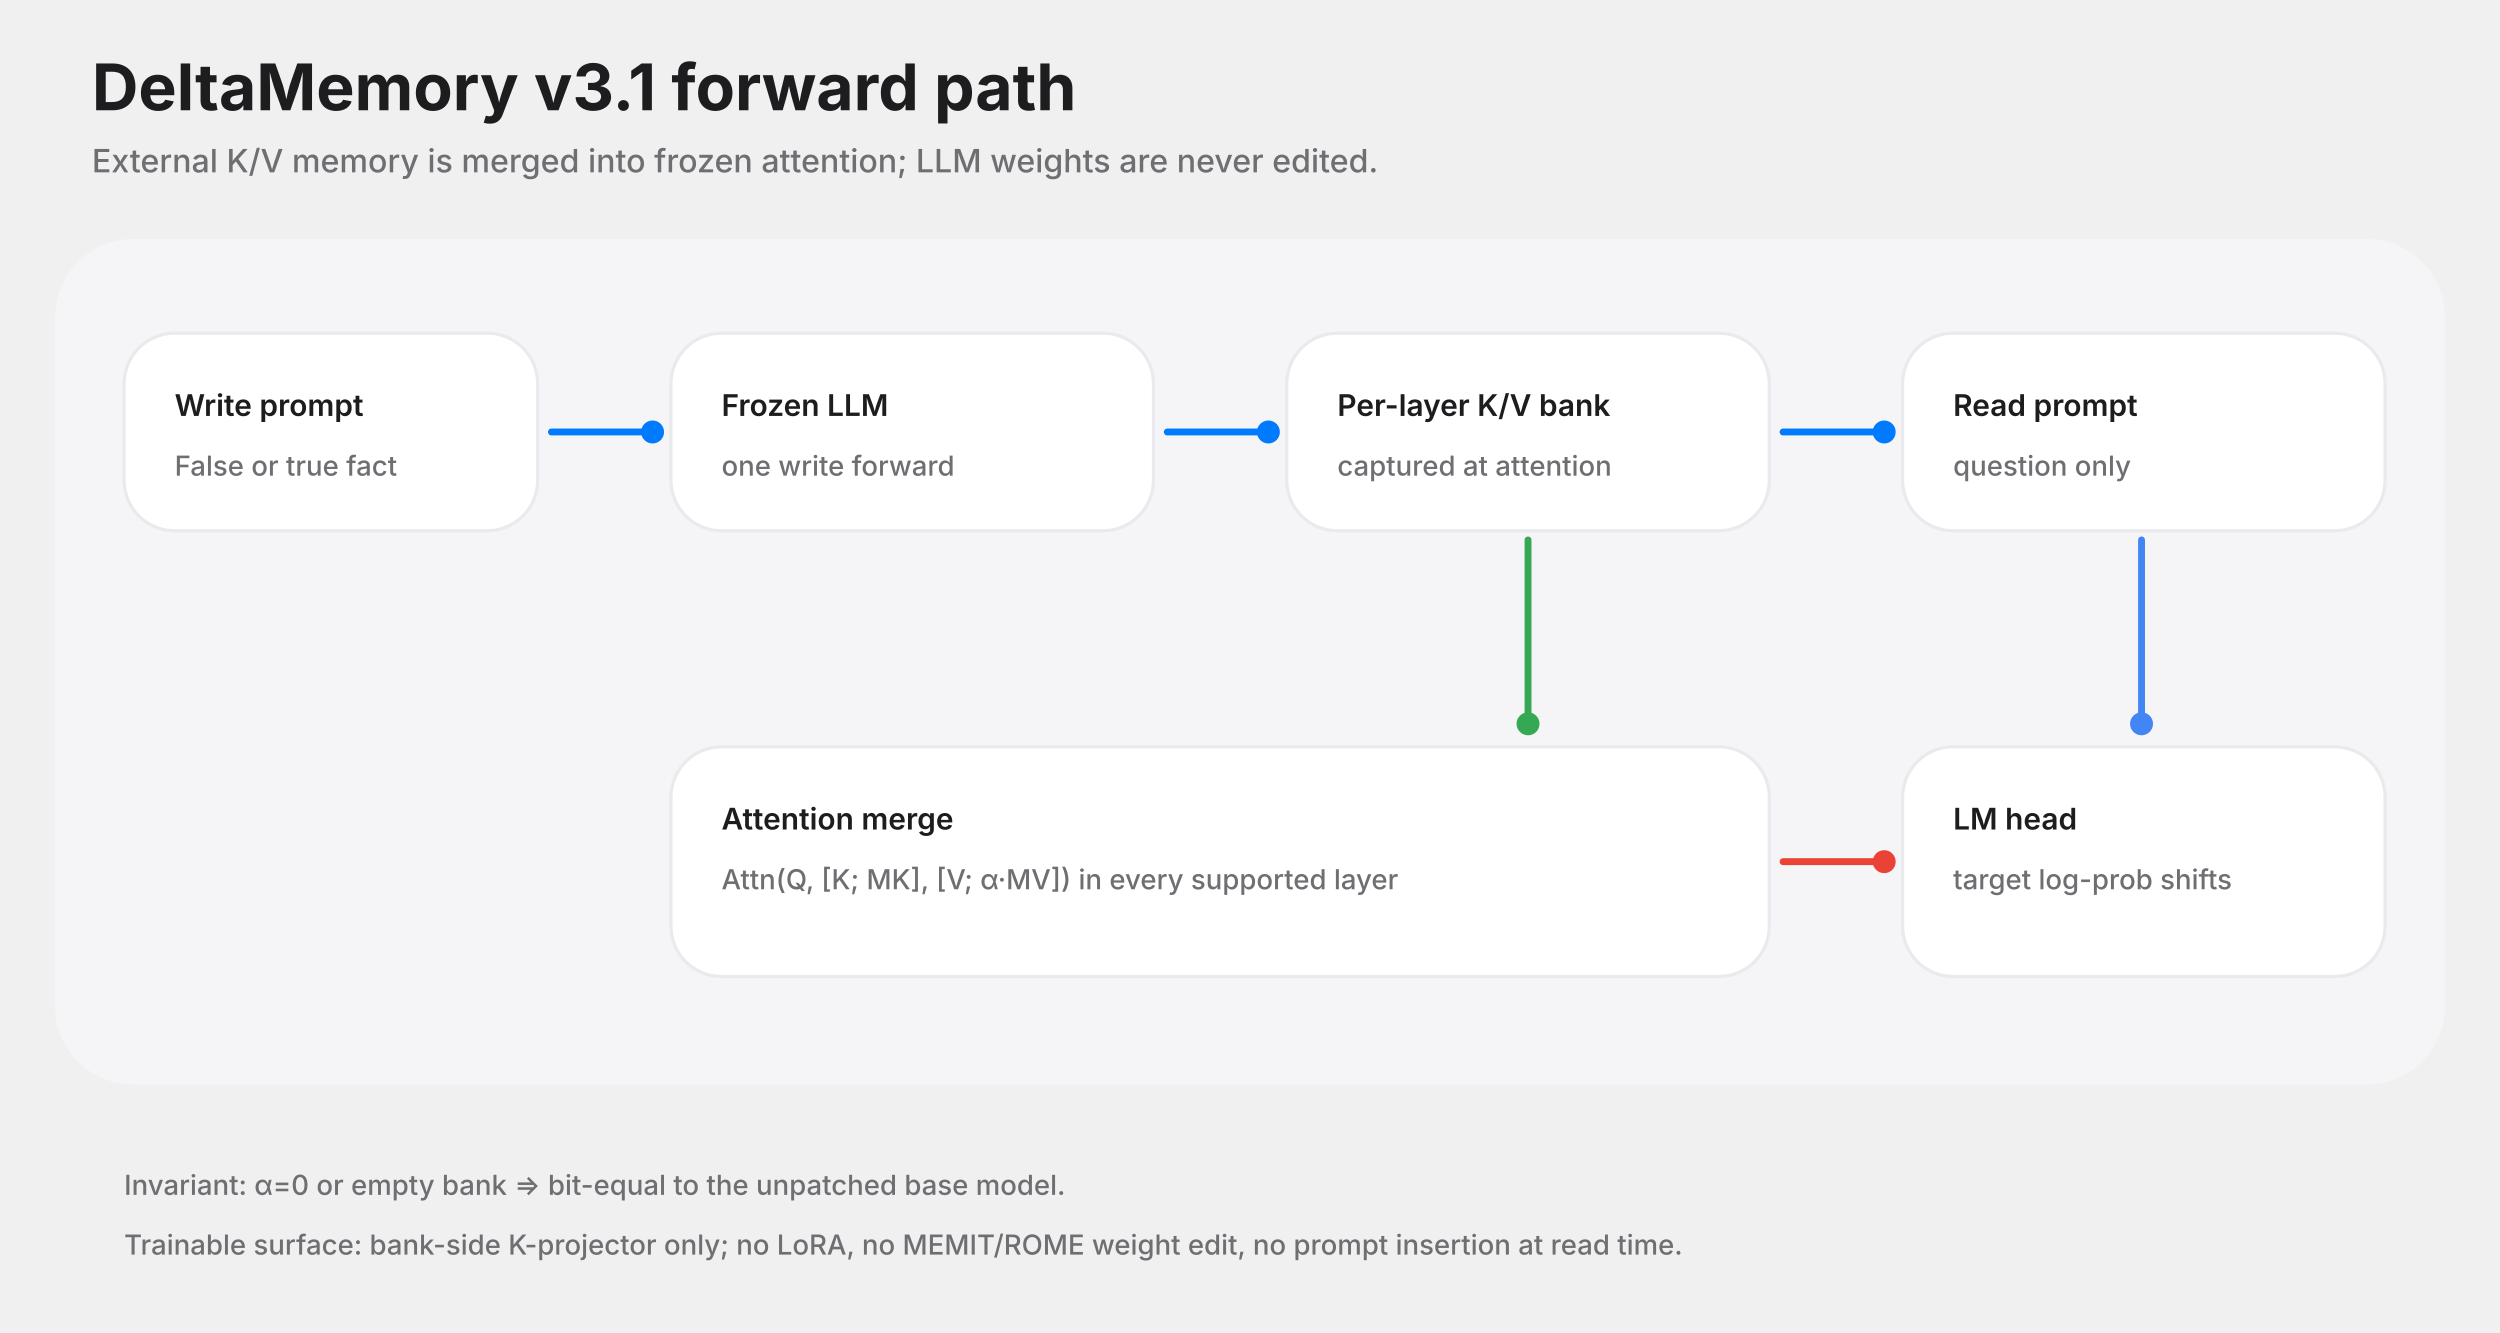
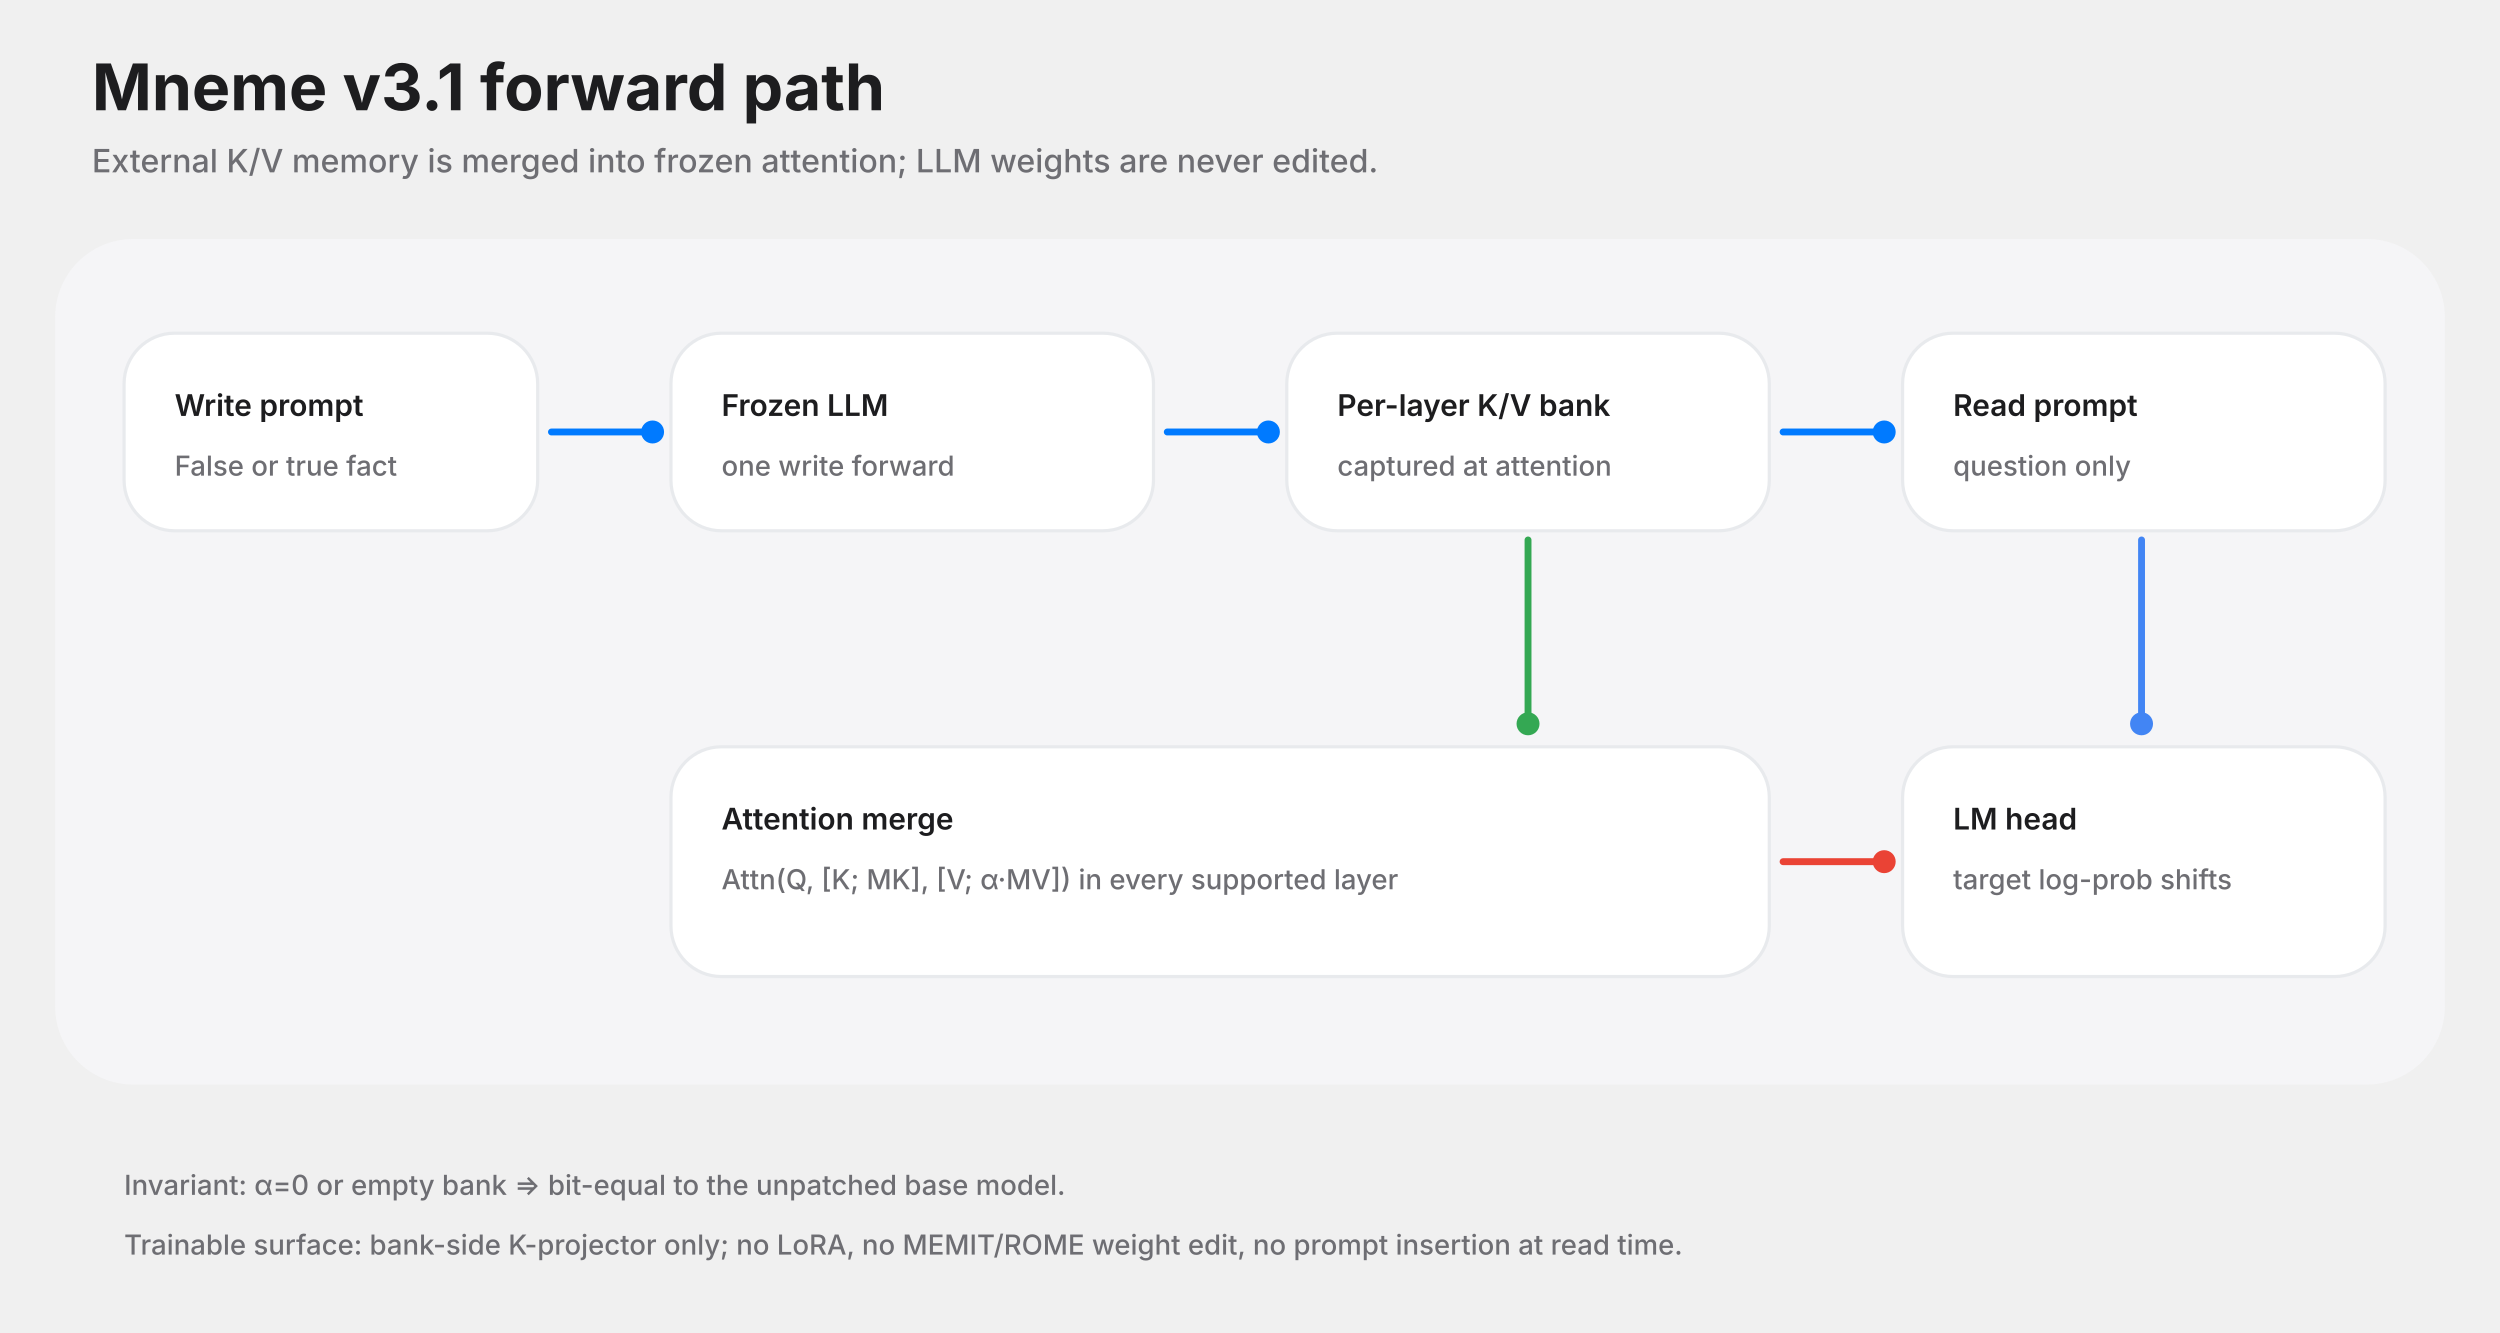
<svg xmlns="http://www.w3.org/2000/svg" width="1088" height="580" viewBox="0 0 1088 580" role="img">
  <style>
    .title { font: 700 28px -apple-system, BlinkMacSystemFont, "Segoe UI", sans-serif; fill: #1D1D1F; }
    .subtitle { font: 500 14px -apple-system, BlinkMacSystemFont, "Segoe UI", sans-serif; fill: #6E6E73; }
    .label { font: 600 13px -apple-system, BlinkMacSystemFont, "Segoe UI", sans-serif; fill: #1D1D1F; }
    .small { font: 500 12px -apple-system, BlinkMacSystemFont, "Segoe UI", sans-serif; fill: #6E6E73; }
    .tiny { font: 500 10px -apple-system, BlinkMacSystemFont, "Segoe UI", sans-serif; fill: #6E6E73; }
    .value { font: 700 12px -apple-system, BlinkMacSystemFont, "Segoe UI", sans-serif; fill: #1D1D1F; }
  </style>
-   <text x="40" y="48" class="title">DeltaMemory v3.1 forward path</text>
+   <text x="40" y="48" class="title">Mneme v3.1 forward path</text>
  <text x="40" y="75" class="subtitle">External K/V memory is merged into frozen attention; LLM weights are never edited.</text>
  <rect x="24" y="104" width="1040" height="368" rx="34" fill="#F5F5F7" />
  <rect x="54" y="145" width="180" height="86" rx="22" fill="white" stroke="#E8EAED" stroke-width="1.4" />
  <text x="76" y="181" class="label">Write prompt</text>
  <text x="76" y="207" class="small">False or true fact</text>
  <rect x="292" y="145" width="210" height="86" rx="22" fill="white" stroke="#E8EAED" stroke-width="1.4" />
  <text x="314" y="181" class="label">Frozen LLM</text>
  <text x="314" y="207" class="small">one write forward</text>
  <rect x="560" y="145" width="210" height="86" rx="22" fill="white" stroke="#E8EAED" stroke-width="1.4" />
  <text x="582" y="181" class="label">Per-layer K/V bank</text>
  <text x="582" y="207" class="small">captured at attention</text>
  <rect x="828" y="145" width="210" height="86" rx="22" fill="white" stroke="#E8EAED" stroke-width="1.4" />
  <text x="850" y="181" class="label">Read prompt</text>
  <text x="850" y="207" class="small">question only</text>
  <rect x="292" y="325" width="478" height="100" rx="22" fill="white" stroke="#E8EAED" stroke-width="1.4" />
  <text x="314" y="361" class="label">Attention merge</text>
  <text x="314" y="387" class="small">Attn(Q, [K; MK], [V; α·MV]) in every supported layer</text>
  <rect x="828" y="325" width="210" height="100" rx="22" fill="white" stroke="#E8EAED" stroke-width="1.4" />
  <text x="850" y="361" class="label">LM head</text>
  <text x="850" y="387" class="small">target log-prob shifts</text>
  <line x1="240" y1="188" x2="284" y2="188" stroke="#007AFF" stroke-width="3" stroke-linecap="round" />
  <circle cx="284" cy="188" r="5" fill="#007AFF" />
  <line x1="508" y1="188" x2="552" y2="188" stroke="#007AFF" stroke-width="3" stroke-linecap="round" />
  <circle cx="552" cy="188" r="5" fill="#007AFF" />
  <line x1="776" y1="188" x2="820" y2="188" stroke="#007AFF" stroke-width="3" stroke-linecap="round" />
  <circle cx="820" cy="188" r="5" fill="#007AFF" />
  <line x1="665" y1="235" x2="665" y2="315" stroke="#34A853" stroke-width="3" stroke-linecap="round" />
  <circle cx="665" cy="315" r="5" fill="#34A853" />
  <line x1="932" y1="235" x2="932" y2="315" stroke="#4285F4" stroke-width="3" stroke-linecap="round" />
  <circle cx="932" cy="315" r="5" fill="#4285F4" />
  <line x1="776" y1="375" x2="820" y2="375" stroke="#EA4335" stroke-width="3" stroke-linecap="round" />
  <circle cx="820" cy="375" r="5" fill="#EA4335" />
  <text x="54" y="520" class="small">Invariant: α=0 or empty bank ⇒ bit-equal to the unpatched base model.</text>
  <text x="54" y="546" class="small">Trainable surface: bank-side K-projector only; no LoRA, no MEMIT/ROME weight edit, no prompt insertion at read time.</text>
</svg>
